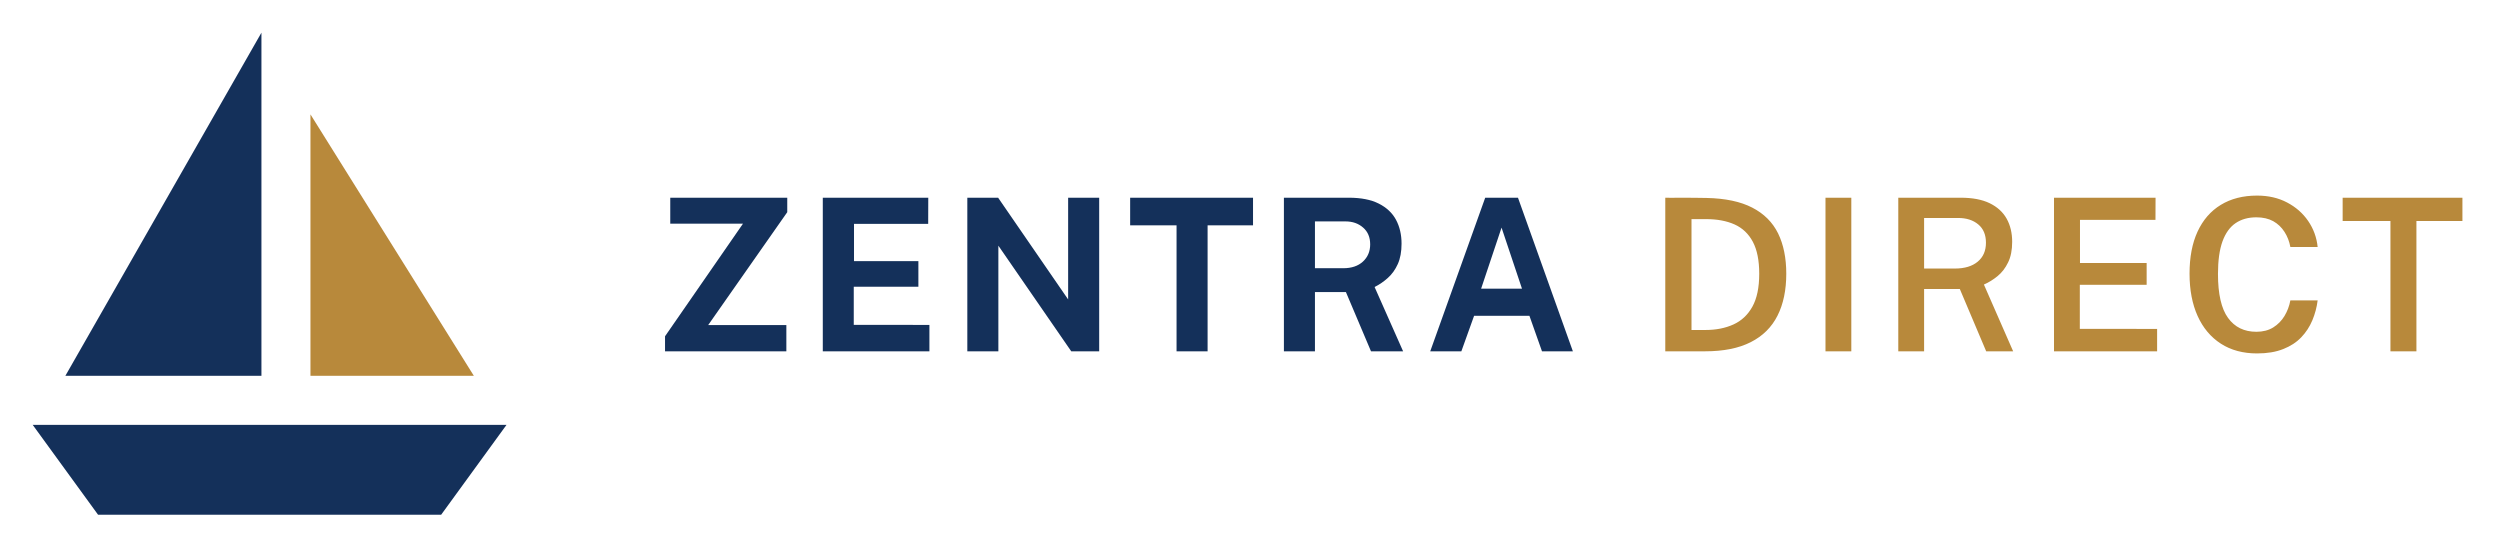
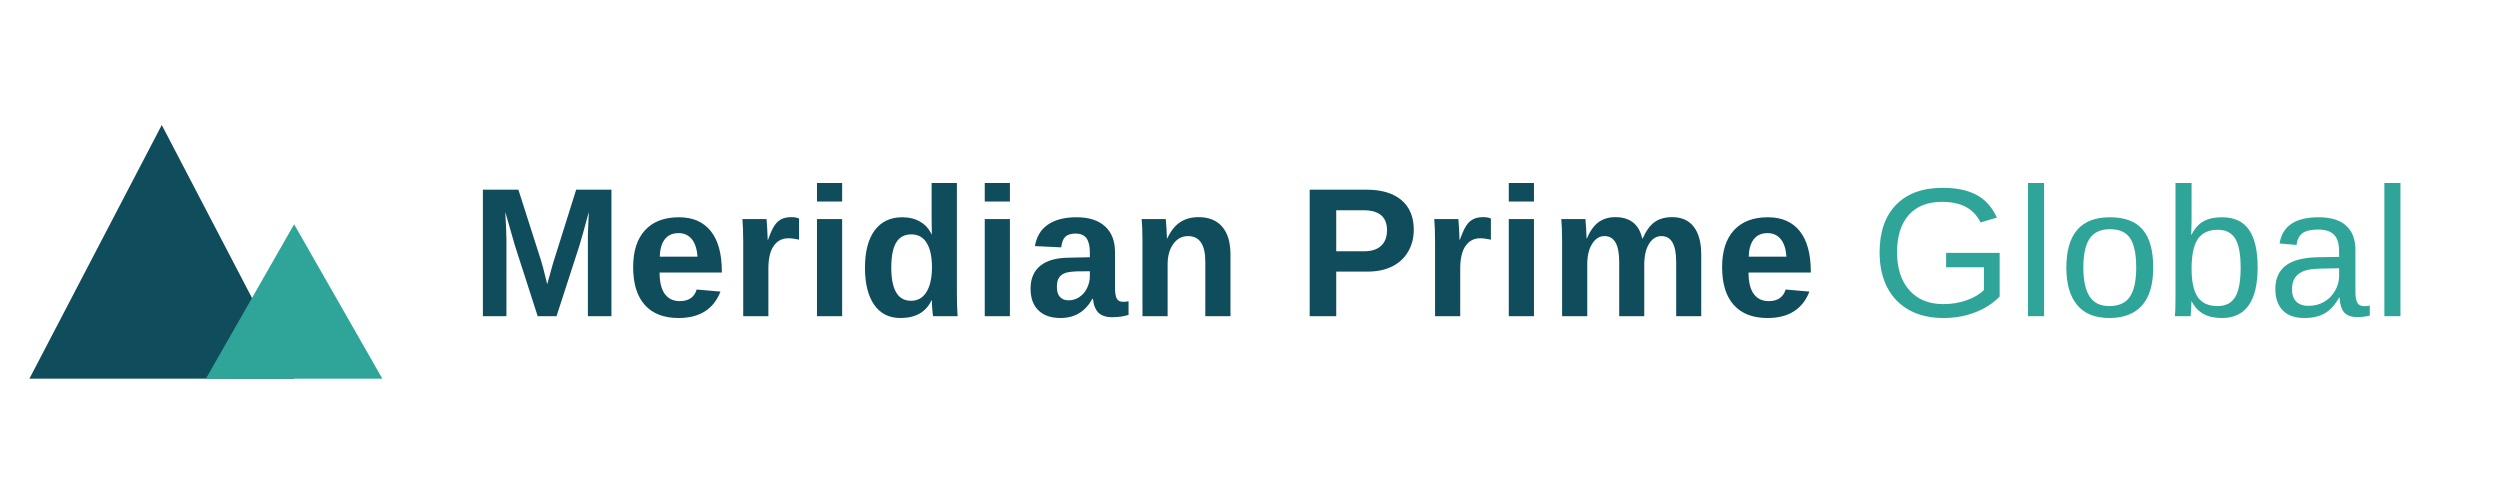
- <svg xmlns="http://www.w3.org/2000/svg" viewBox="4 4 306 68" role="img" aria-labelledby="t">
-   <polygon points="36,8 36,50 12,50" fill="#14305a" />
-   <polygon points="42,18 42,50 62,50" fill="#b8893b" />
-   <path d="M8 56H66L58 67H16Z" fill="#14305a" />
-   <path d="M85.4 47V45.16L94.94 31.38H86.04V28.2H100.36V29.97L90.68 43.79H100.25V47ZM104.71 47V28.2H117.62L117.61 31.4H108.53V35.96H116.41V39.1H108.5V43.76L117.76 43.77V47ZM122.4 47V28.2H126.17L134.74 40.65V28.2H138.54V47H135.12L126.2 34.07V47ZM148.01 47V31.58H142.33V28.2H157.37V31.58H151.81V47ZM161.15 47V28.2H169.09Q171.34 28.2 172.76 28.92Q174.19 29.64 174.87 30.9Q175.55 32.17 175.55 33.82Q175.55 35.3 175.09 36.32Q174.63 37.34 173.88 38.01Q173.13 38.69 172.25 39.13L175.74 47H171.81L168.74 39.75H164.95V47ZM164.95 36.83H168.42Q169.94 36.83 170.82 36.02Q171.71 35.2 171.71 33.91Q171.71 32.61 170.85 31.86Q169.99 31.1 168.69 31.1H164.95ZM179.06 47 185.79 28.2H189.8L196.52 47H192.74L191.2 42.65H184.43L182.87 47ZM185.29 39.33H190.29L187.79 31.86Z" fill="#14305a" />
-   <path d="M207.83 47V28.2Q207.95 28.2 208.52 28.21Q209.09 28.21 209.87 28.2Q210.66 28.2 211.47 28.21Q212.28 28.21 212.88 28.23Q216.32 28.3 218.47 29.41Q220.63 30.52 221.64 32.57Q222.64 34.62 222.64 37.5Q222.64 40.51 221.57 42.63Q220.5 44.76 218.29 45.88Q216.09 47 212.7 47ZM211.04 44.39H212.75Q214.68 44.39 216.16 43.72Q217.65 43.05 218.49 41.54Q219.33 40.03 219.33 37.51Q219.33 35.07 218.55 33.6Q217.77 32.13 216.31 31.47Q214.85 30.82 212.82 30.82H211.04ZM227.44 47V28.2H230.6V47ZM236.35 47V28.2H243.99Q246.14 28.2 247.53 28.87Q248.93 29.55 249.61 30.76Q250.29 31.97 250.29 33.6Q250.29 35.11 249.79 36.12Q249.3 37.14 248.51 37.79Q247.72 38.44 246.83 38.83L250.41 47H247.11L243.88 39.37H239.51V47ZM239.51 36.87H243.27Q245.06 36.87 246.07 36.03Q247.08 35.19 247.08 33.71Q247.08 32.25 246.14 31.47Q245.2 30.68 243.67 30.68H239.51ZM255.41 47V28.2H267.84L267.83 30.91H258.59V36.19H266.75V38.86H258.57V44.25L268.03 44.26V47ZM280.27 47.26Q277.69 47.26 275.84 46.07Q273.98 44.87 272.99 42.68Q272 40.49 272 37.49Q272 34.48 272.98 32.35Q273.97 30.21 275.82 29.08Q277.68 27.94 280.27 27.94Q282.33 27.94 283.93 28.78Q285.54 29.62 286.52 31.05Q287.5 32.48 287.68 34.23H284.34Q284.15 33.2 283.62 32.38Q283.09 31.55 282.24 31.07Q281.38 30.6 280.18 30.6Q278.69 30.6 277.64 31.31Q276.59 32.02 276.03 33.55Q275.48 35.08 275.48 37.53Q275.48 41.22 276.71 42.91Q277.94 44.61 280.18 44.61Q281.38 44.61 282.24 44.08Q283.09 43.55 283.62 42.68Q284.15 41.8 284.34 40.77H287.68Q287.52 42.04 287.03 43.21Q286.54 44.38 285.67 45.29Q284.79 46.21 283.45 46.73Q282.12 47.26 280.27 47.26ZM296.59 47V31.05H290.74V28.2H305.4V31.05H299.77V47Z" fill="#b8893b" />
+ <svg xmlns="http://www.w3.org/2000/svg" viewBox="8 2 340 68" role="img" aria-labelledby="t">
+   <path d="M12 53.5L30 19L48 53.5Z" fill="#0f4c5c" />
+   <path d="M36 53.5L48 32.5L60 53.5Z" fill="#2fa59a" />
+   <text x="72" y="45" font-family="Public Sans, Segoe UI, Arial, sans-serif" font-size="25" font-weight="700" letter-spacing="0.3" fill="#0f4c5c">Meridian Prime <tspan fill="#2fa59a" font-weight="500">Global</tspan>
+   </text>
</svg>
